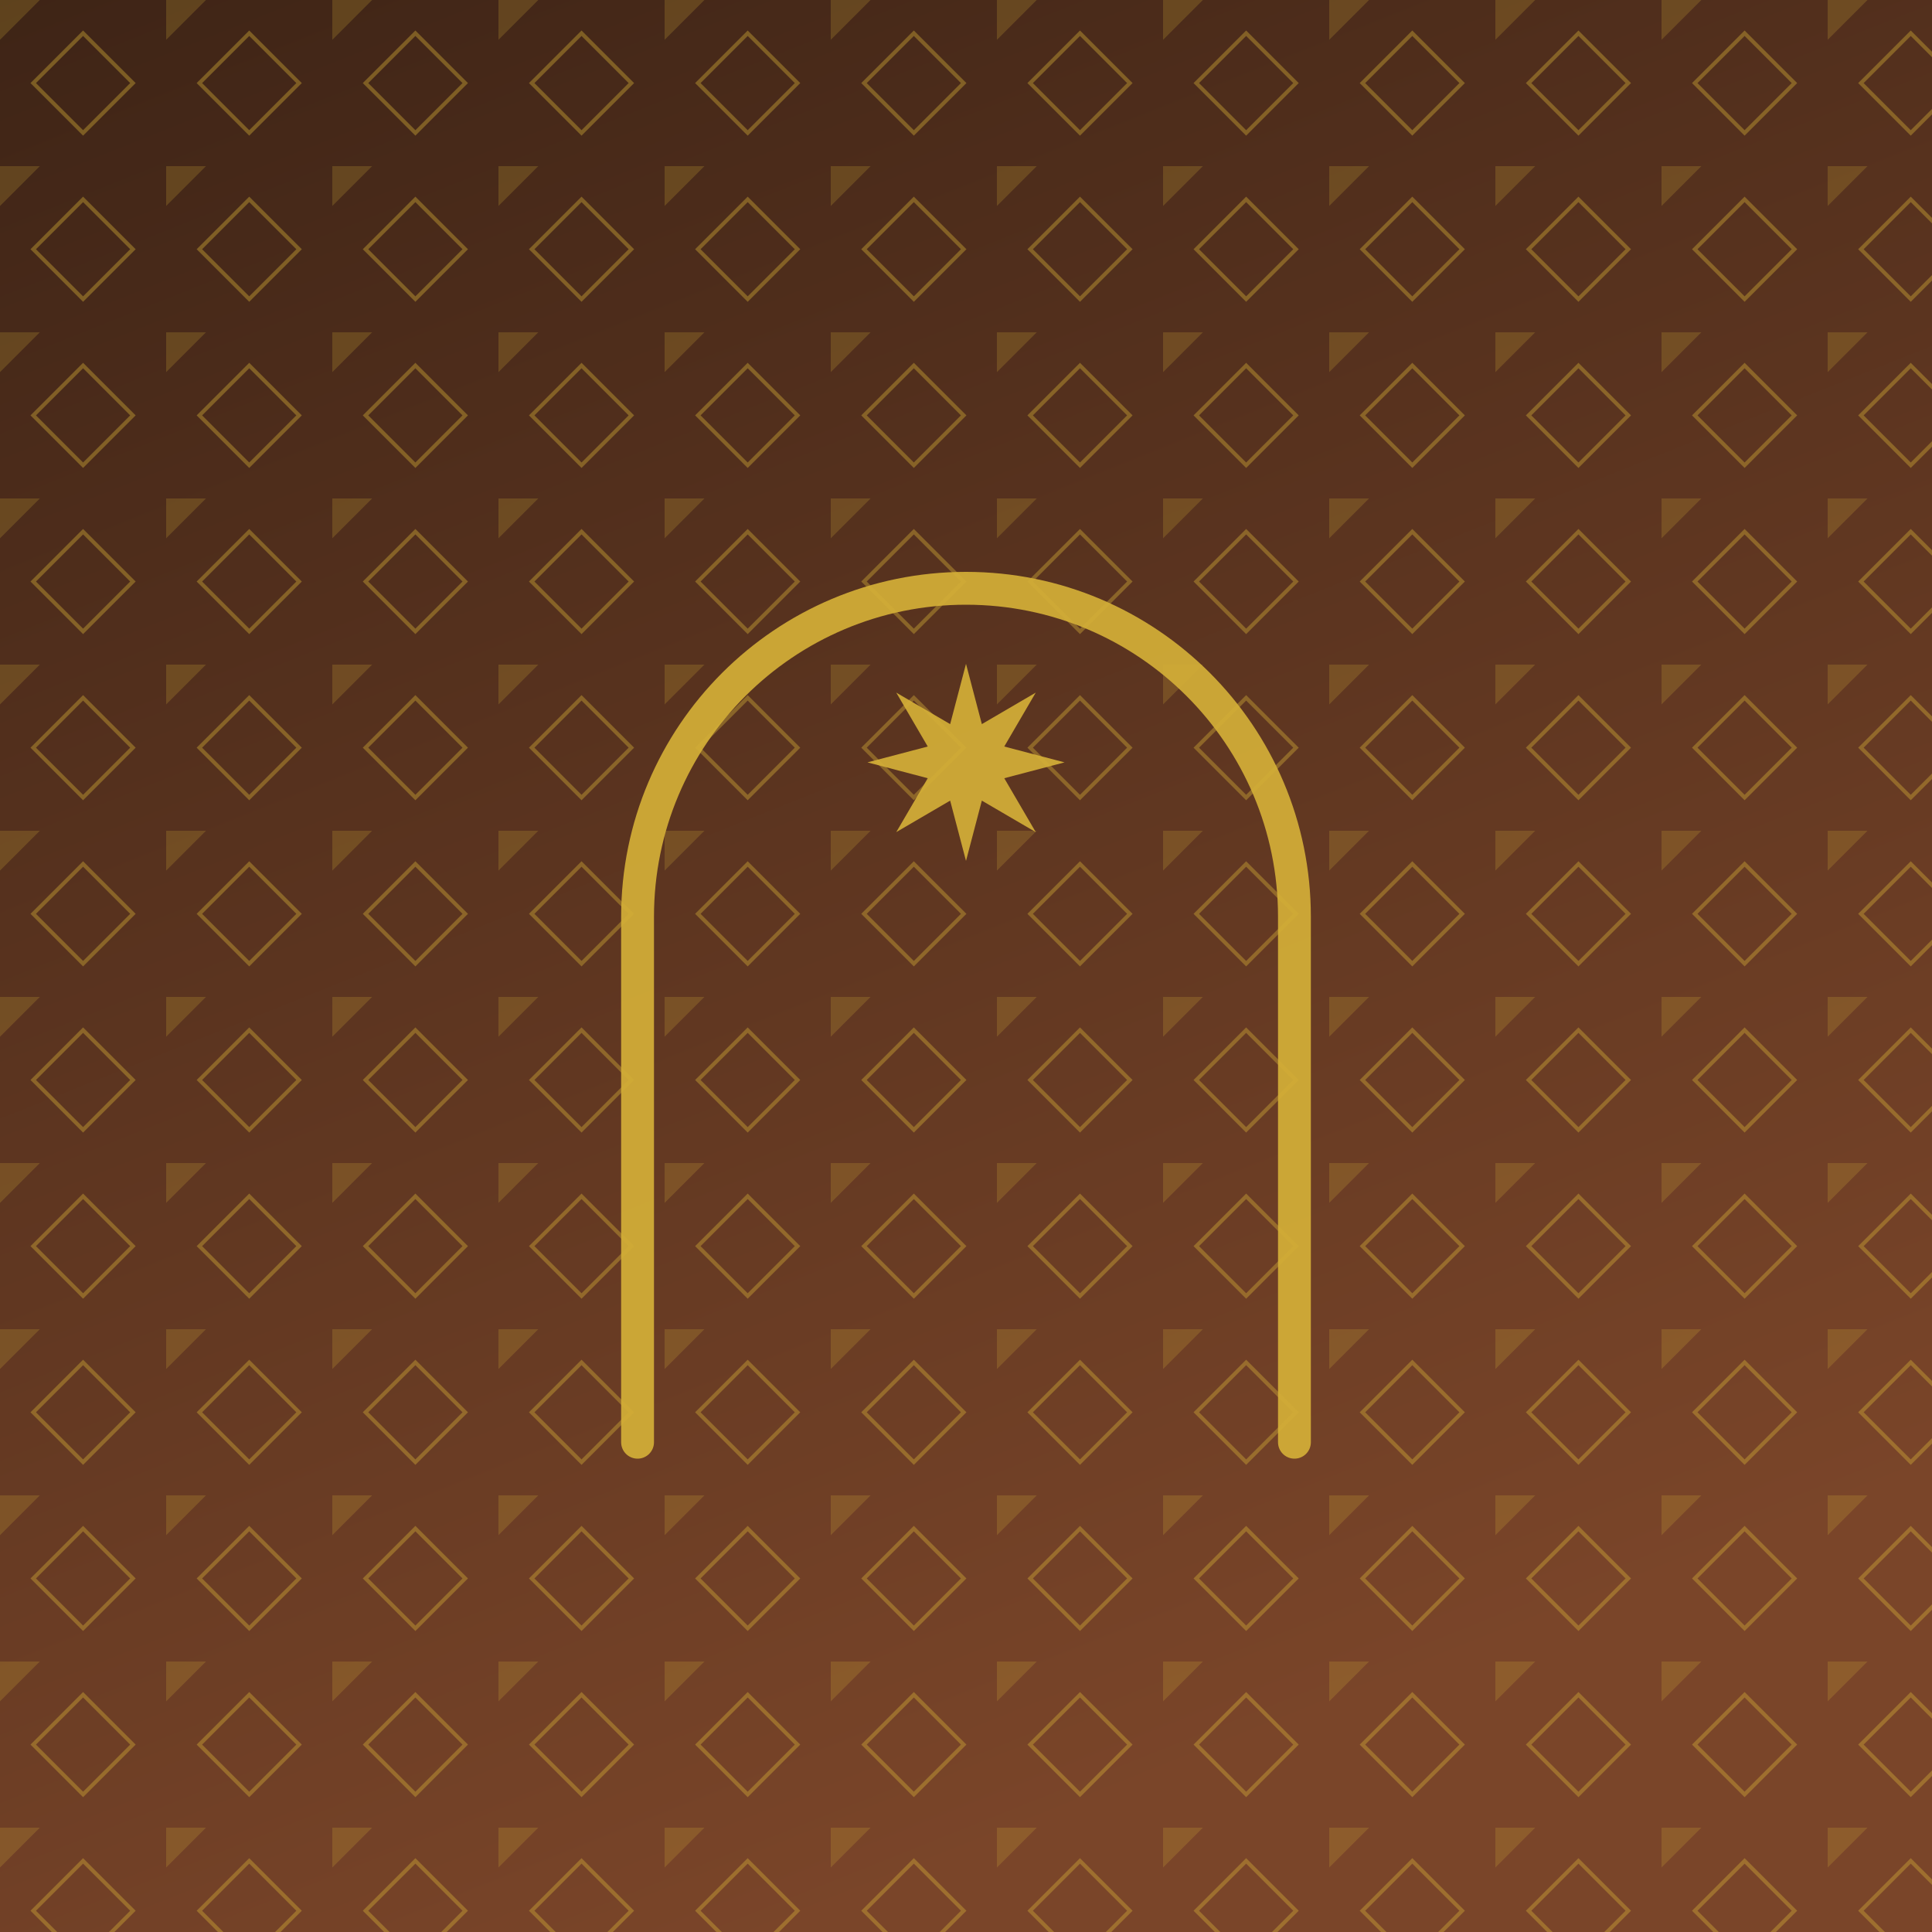
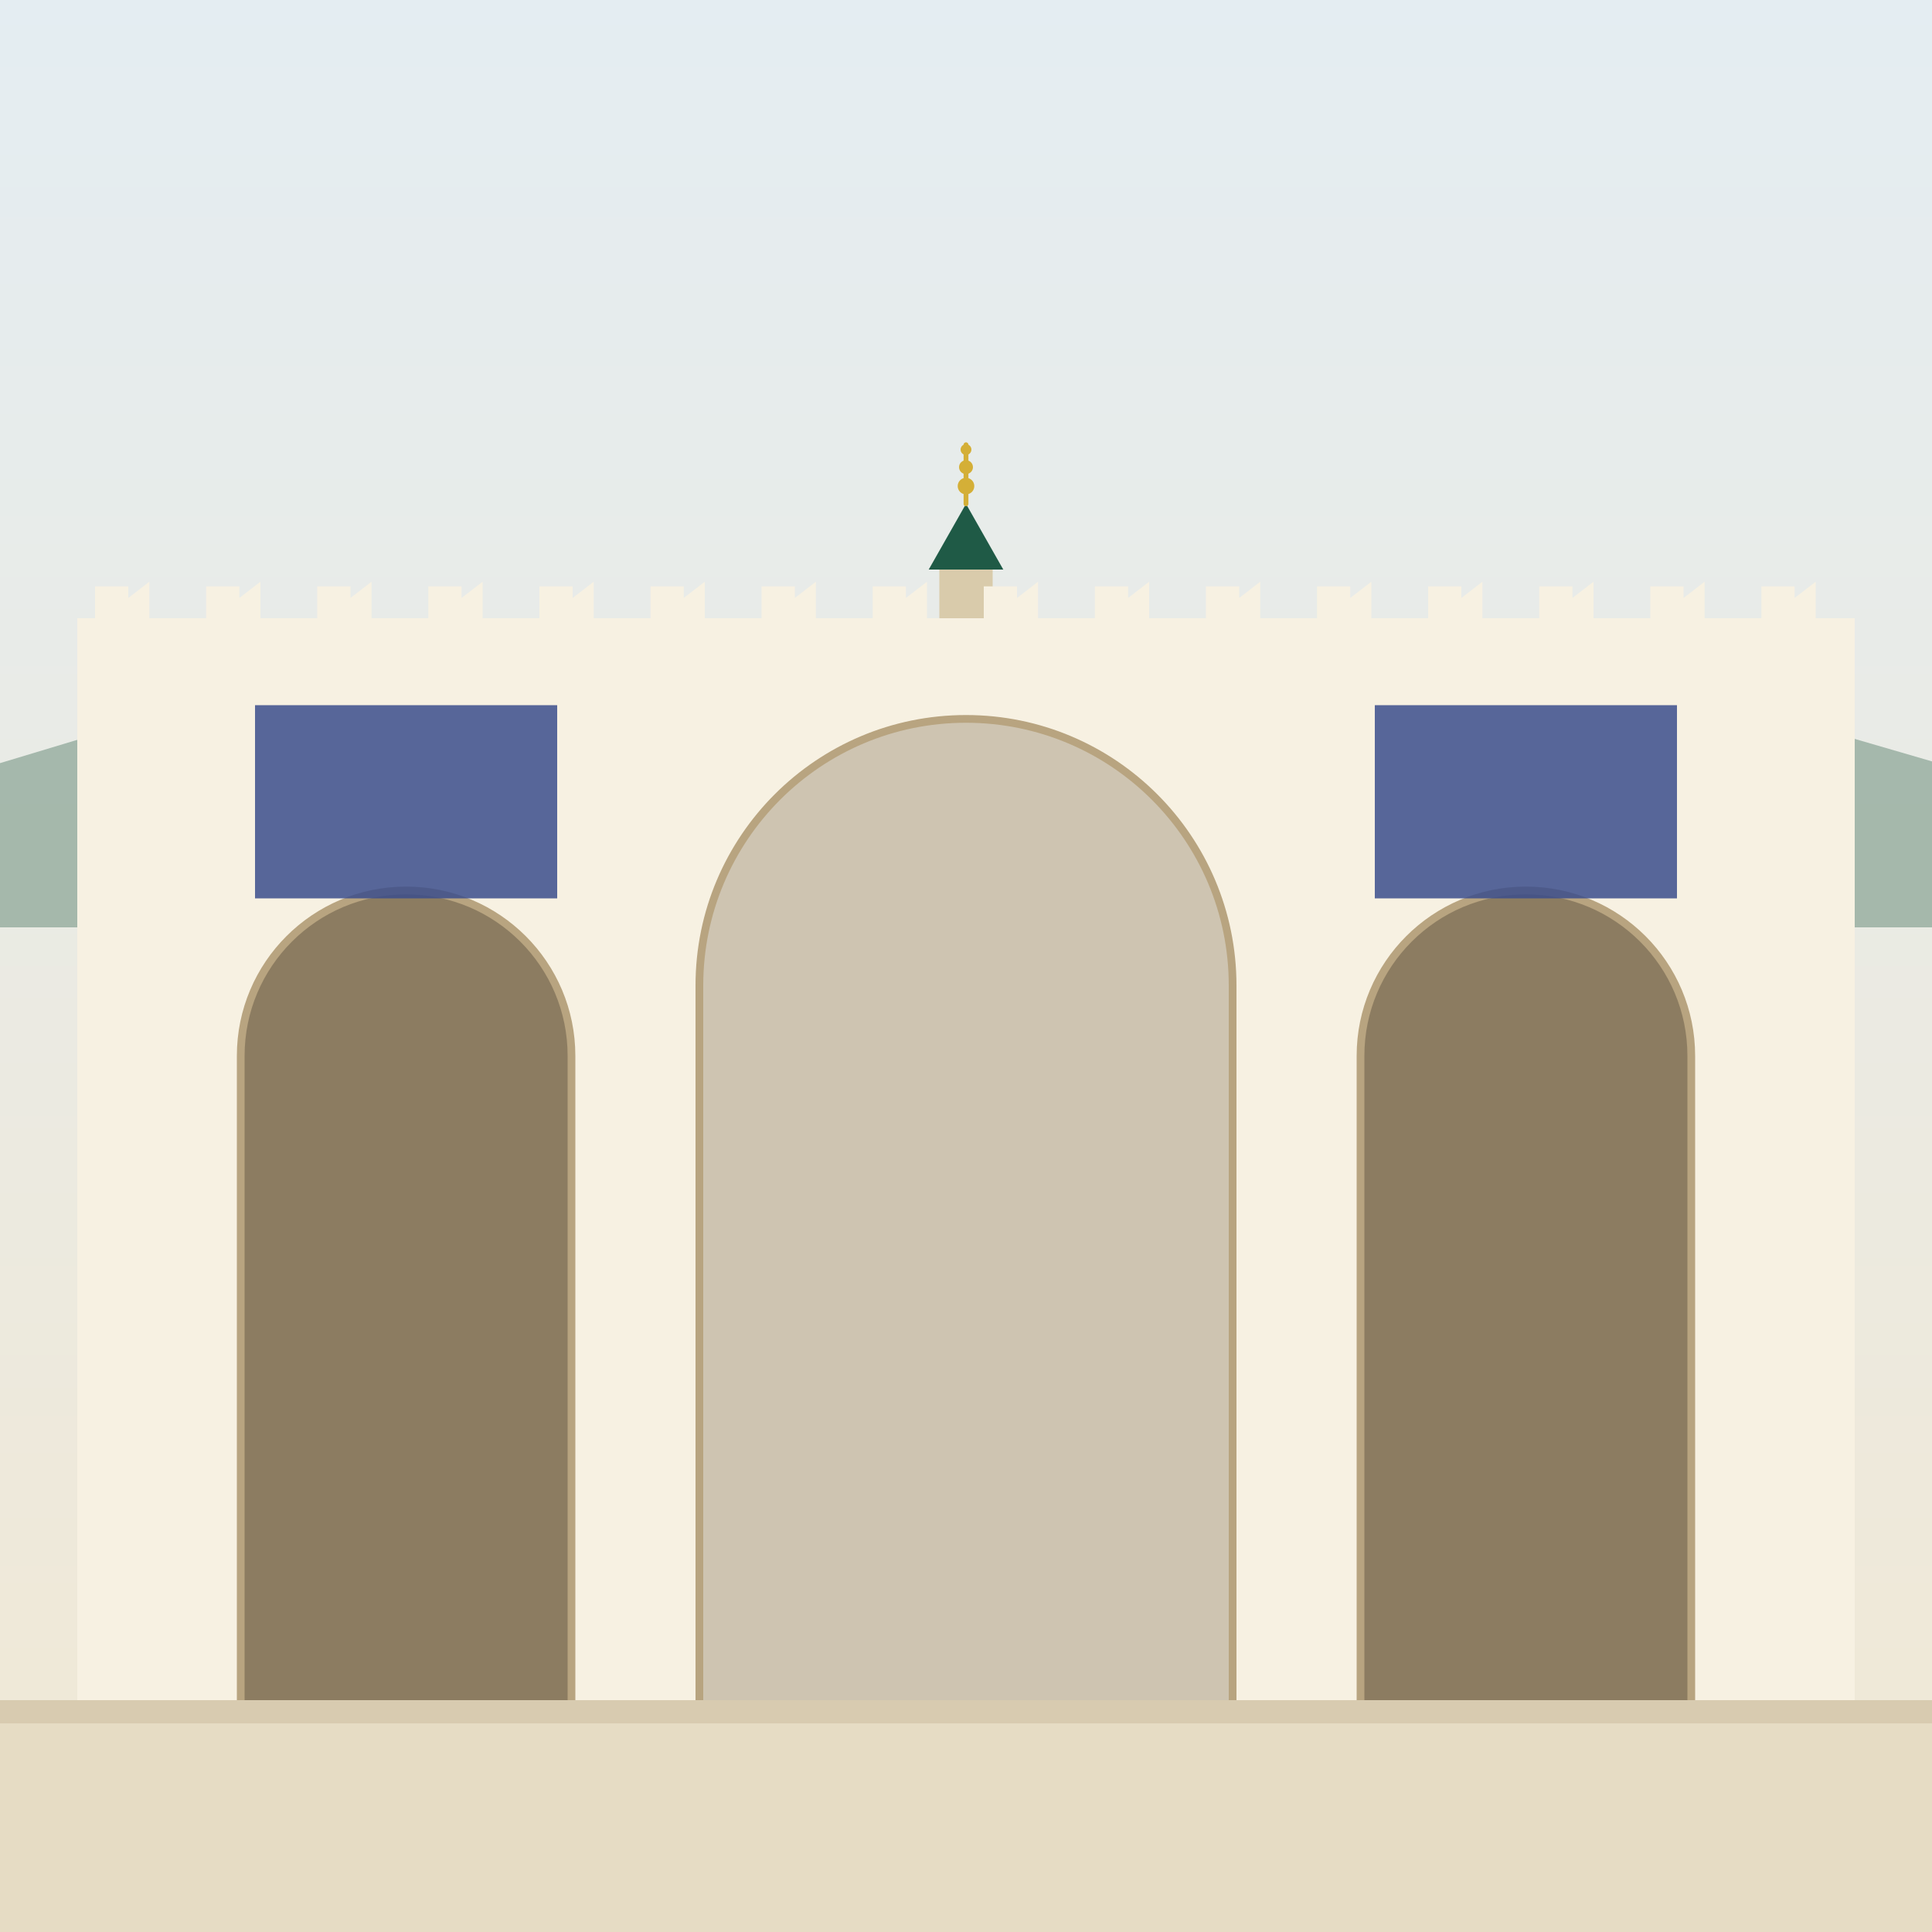
- <svg xmlns="http://www.w3.org/2000/svg" viewBox="0 0 1000 1000" width="1000" height="1000" role="img">
+ <svg xmlns="http://www.w3.org/2000/svg" viewBox="0 0 1000 1000" width="1000" height="1000" preserveAspectRatio="xMidYMid slice" role="img">
  <defs>
-     <linearGradient id="f" x1="0" y1="0" x2="0.4" y2="1">
-       <stop offset="0" stop-color="#3E2416" />
-       <stop offset="1" stop-color="#7A4529" />
+     <linearGradient id="c" x1="0" y1="0" x2="0" y2="1">
+       <stop offset="0" stop-color="#E4EDF2" />
+       <stop offset="1" stop-color="#F1E8D4" />
    </linearGradient>
-     <pattern id="m" width="86" height="86" patternUnits="userSpaceOnUse">
-       <polygon points="0.0,-20.6 20.6,-0.0 0.0,20.6 -20.6,0.0" fill="#D4AF37" fill-opacity="0.22" />
-       <polygon points="43.0,17.2 68.8,43.0 43.0,68.8 17.2,43.0" fill="none" stroke="#D4AF37" stroke-width="2.0" stroke-opacity="0.4" />
-     </pattern>
  </defs>
-   <rect width="1000" height="1000" fill="url(#f)" />
-   <rect width="1000" height="1000" fill="url(#m)" />
-   <g opacity=".92">
-     <path d="M330.0 746.5 L330.0 474.5 A170.0 170.0 0 0 1 670.0 474.5 L670.0 746.5" fill="none" stroke="#D4AF37" stroke-width="17.0" stroke-linecap="round" />
-     <polygon points="500.0,343.6 508.2,374.8 536.1,358.5 519.8,386.4 551.0,394.6 519.8,402.8 536.1,430.7 508.2,414.4 500.0,445.6 491.8,414.4 463.9,430.7 480.2,402.8 449.0,394.6 480.2,386.4 463.9,358.5 491.8,374.8" fill="#D4AF37" />
-   </g>
+   <rect width="1000" height="1000" fill="url(#c)" />
+   <path d="M0 440 L0 395 L142.9 351.9 L285.7 341.4 L428.6 371.5 L571.4 370.7 L714.3 341.2 L857.1 352.5 L1000 394.1 L1000 480 L0 480 Z" fill="#3E6B55" opacity="0.4" />
+   <rect x="477" y="348.4" width="46" height="251.6" fill="#D9CBAB" />
+   <rect x="477" y="362.2" width="46" height="19.3" fill="#D4AF37" opacity=".55" />
+   <path d="M484.4 484.3 L484.4 434.8 A5.5 5.5 0 1 1 495.4 434.8 L495.4 484.3" fill="#D4AF37" opacity=".38" />
+   <path d="M504.6 484.3 L504.6 434.8 A5.5 5.5 0 1 1 515.6 434.8 L515.6 484.3" fill="#D4AF37" opacity=".38" />
+   <rect x="469.6" y="342.4" width="60.7" height="6" fill="#D9CBAB" />
+   <rect x="486.2" y="294.8" width="27.6" height="47.6" fill="#D9CBAB" />
+   <path d="M480.7 294.8 L500 260.8 L519.3 294.8 Z" fill="#1F5A46" />
+   <path d="M500 260.8 l0 -30.6" stroke="#D4AF37" stroke-width="2.5" stroke-linecap="round" />
+   <circle cx="500" cy="251.6" r="4.3" fill="#D4AF37" />
+   <circle cx="500" cy="241.8" r="3.6" fill="#D4AF37" />
+   <circle cx="500" cy="232.7" r="2.8" fill="#D4AF37" />
+   <rect x="40" y="320" width="920" height="560" fill="#F7F1E2" />
+   <path d="M362 880 L362 510.1 A138 138 0 1 1 638 510.1 L638 880" fill="#6E5B3C" opacity=".30" />
+   <path d="M362 880 L362 510.1 A138 138 0 1 1 638 510.1 L638 880" fill="none" stroke="#B8A480" stroke-width="4" />
+   <path d="M124.6 880 L124.6 546.5 A85.6 85.6 0 1 1 295.8 546.5 L295.8 880" fill="#6E5B3C" opacity=".78" />
+   <path d="M124.6 880 L124.6 546.5 A85.6 85.6 0 1 1 295.8 546.5 L295.8 880" fill="none" stroke="#B8A480" stroke-width="4" />
+   <path d="M704.2 880 L704.2 546.5 A85.6 85.6 0 1 1 875.4 546.5 L875.4 880" fill="#6E5B3C" opacity=".78" />
+   <path d="M704.2 880 L704.2 546.5 A85.6 85.6 0 1 1 875.4 546.5 L875.4 880" fill="none" stroke="#B8A480" stroke-width="4" />
+   <rect x="132" y="365" width="156.4" height="100" fill="#3B4E8C" opacity=".85" />
+   <rect x="711.6" y="365" width="156.4" height="100" fill="#3B4E8C" opacity=".85" />
+   <path d="M49.2 320 l0 -16.5 l17.2 0 l0 6 l10.9 -8.4 l0 18.9 Z" fill="#F7F1E2" />
+   <path d="M106.7 320 l0 -16.5 l17.2 0 l0 6 l10.9 -8.4 l0 18.9 Z" fill="#F7F1E2" />
+   <path d="M164.2 320 l0 -16.5 l17.2 0 l0 6 l10.9 -8.4 l0 18.9 Z" fill="#F7F1E2" />
+   <path d="M221.7 320 l0 -16.5 l17.2 0 l0 6 l10.9 -8.4 l0 18.9 Z" fill="#F7F1E2" />
+   <path d="M279.2 320 l0 -16.5 l17.2 0 l0 6 l10.9 -8.4 l0 18.9 Z" fill="#F7F1E2" />
+   <path d="M336.7 320 l0 -16.5 l17.2 0 l0 6 l10.9 -8.4 l0 18.9 Z" fill="#F7F1E2" />
+   <path d="M394.2 320 l0 -16.5 l17.2 0 l0 6 l10.9 -8.4 l0 18.9 Z" fill="#F7F1E2" />
+   <path d="M451.7 320 l0 -16.5 l17.2 0 l0 6 l10.9 -8.4 l0 18.9 Z" fill="#F7F1E2" />
+   <path d="M509.2 320 l0 -16.5 l17.2 0 l0 6 l10.9 -8.4 l0 18.9 Z" fill="#F7F1E2" />
+   <path d="M566.7 320 l0 -16.5 l17.2 0 l0 6 l10.9 -8.4 l0 18.9 Z" fill="#F7F1E2" />
+   <path d="M624.2 320 l0 -16.5 l17.2 0 l0 6 l10.9 -8.4 l0 18.9 Z" fill="#F7F1E2" />
+   <path d="M681.7 320 l0 -16.5 l17.2 0 l0 6 l10.9 -8.4 l0 18.9 Z" fill="#F7F1E2" />
+   <path d="M739.2 320 l0 -16.5 l17.2 0 l0 6 l10.9 -8.4 l0 18.9 Z" fill="#F7F1E2" />
+   <path d="M796.7 320 l0 -16.5 l17.2 0 l0 6 l10.9 -8.4 l0 18.9 Z" fill="#F7F1E2" />
+   <path d="M854.2 320 l0 -16.5 l17.2 0 l0 6 l10.9 -8.4 l0 18.9 Z" fill="#F7F1E2" />
+   <path d="M911.7 320 l0 -16.5 l17.2 0 l0 6 l10.9 -8.4 l0 18.9 Z" fill="#F7F1E2" />
+   <rect y="880" width="1000" height="140" fill="#E6DCC4" />
+   <rect y="880" width="1000" height="12" fill="#B8A480" opacity=".3" />
</svg>
